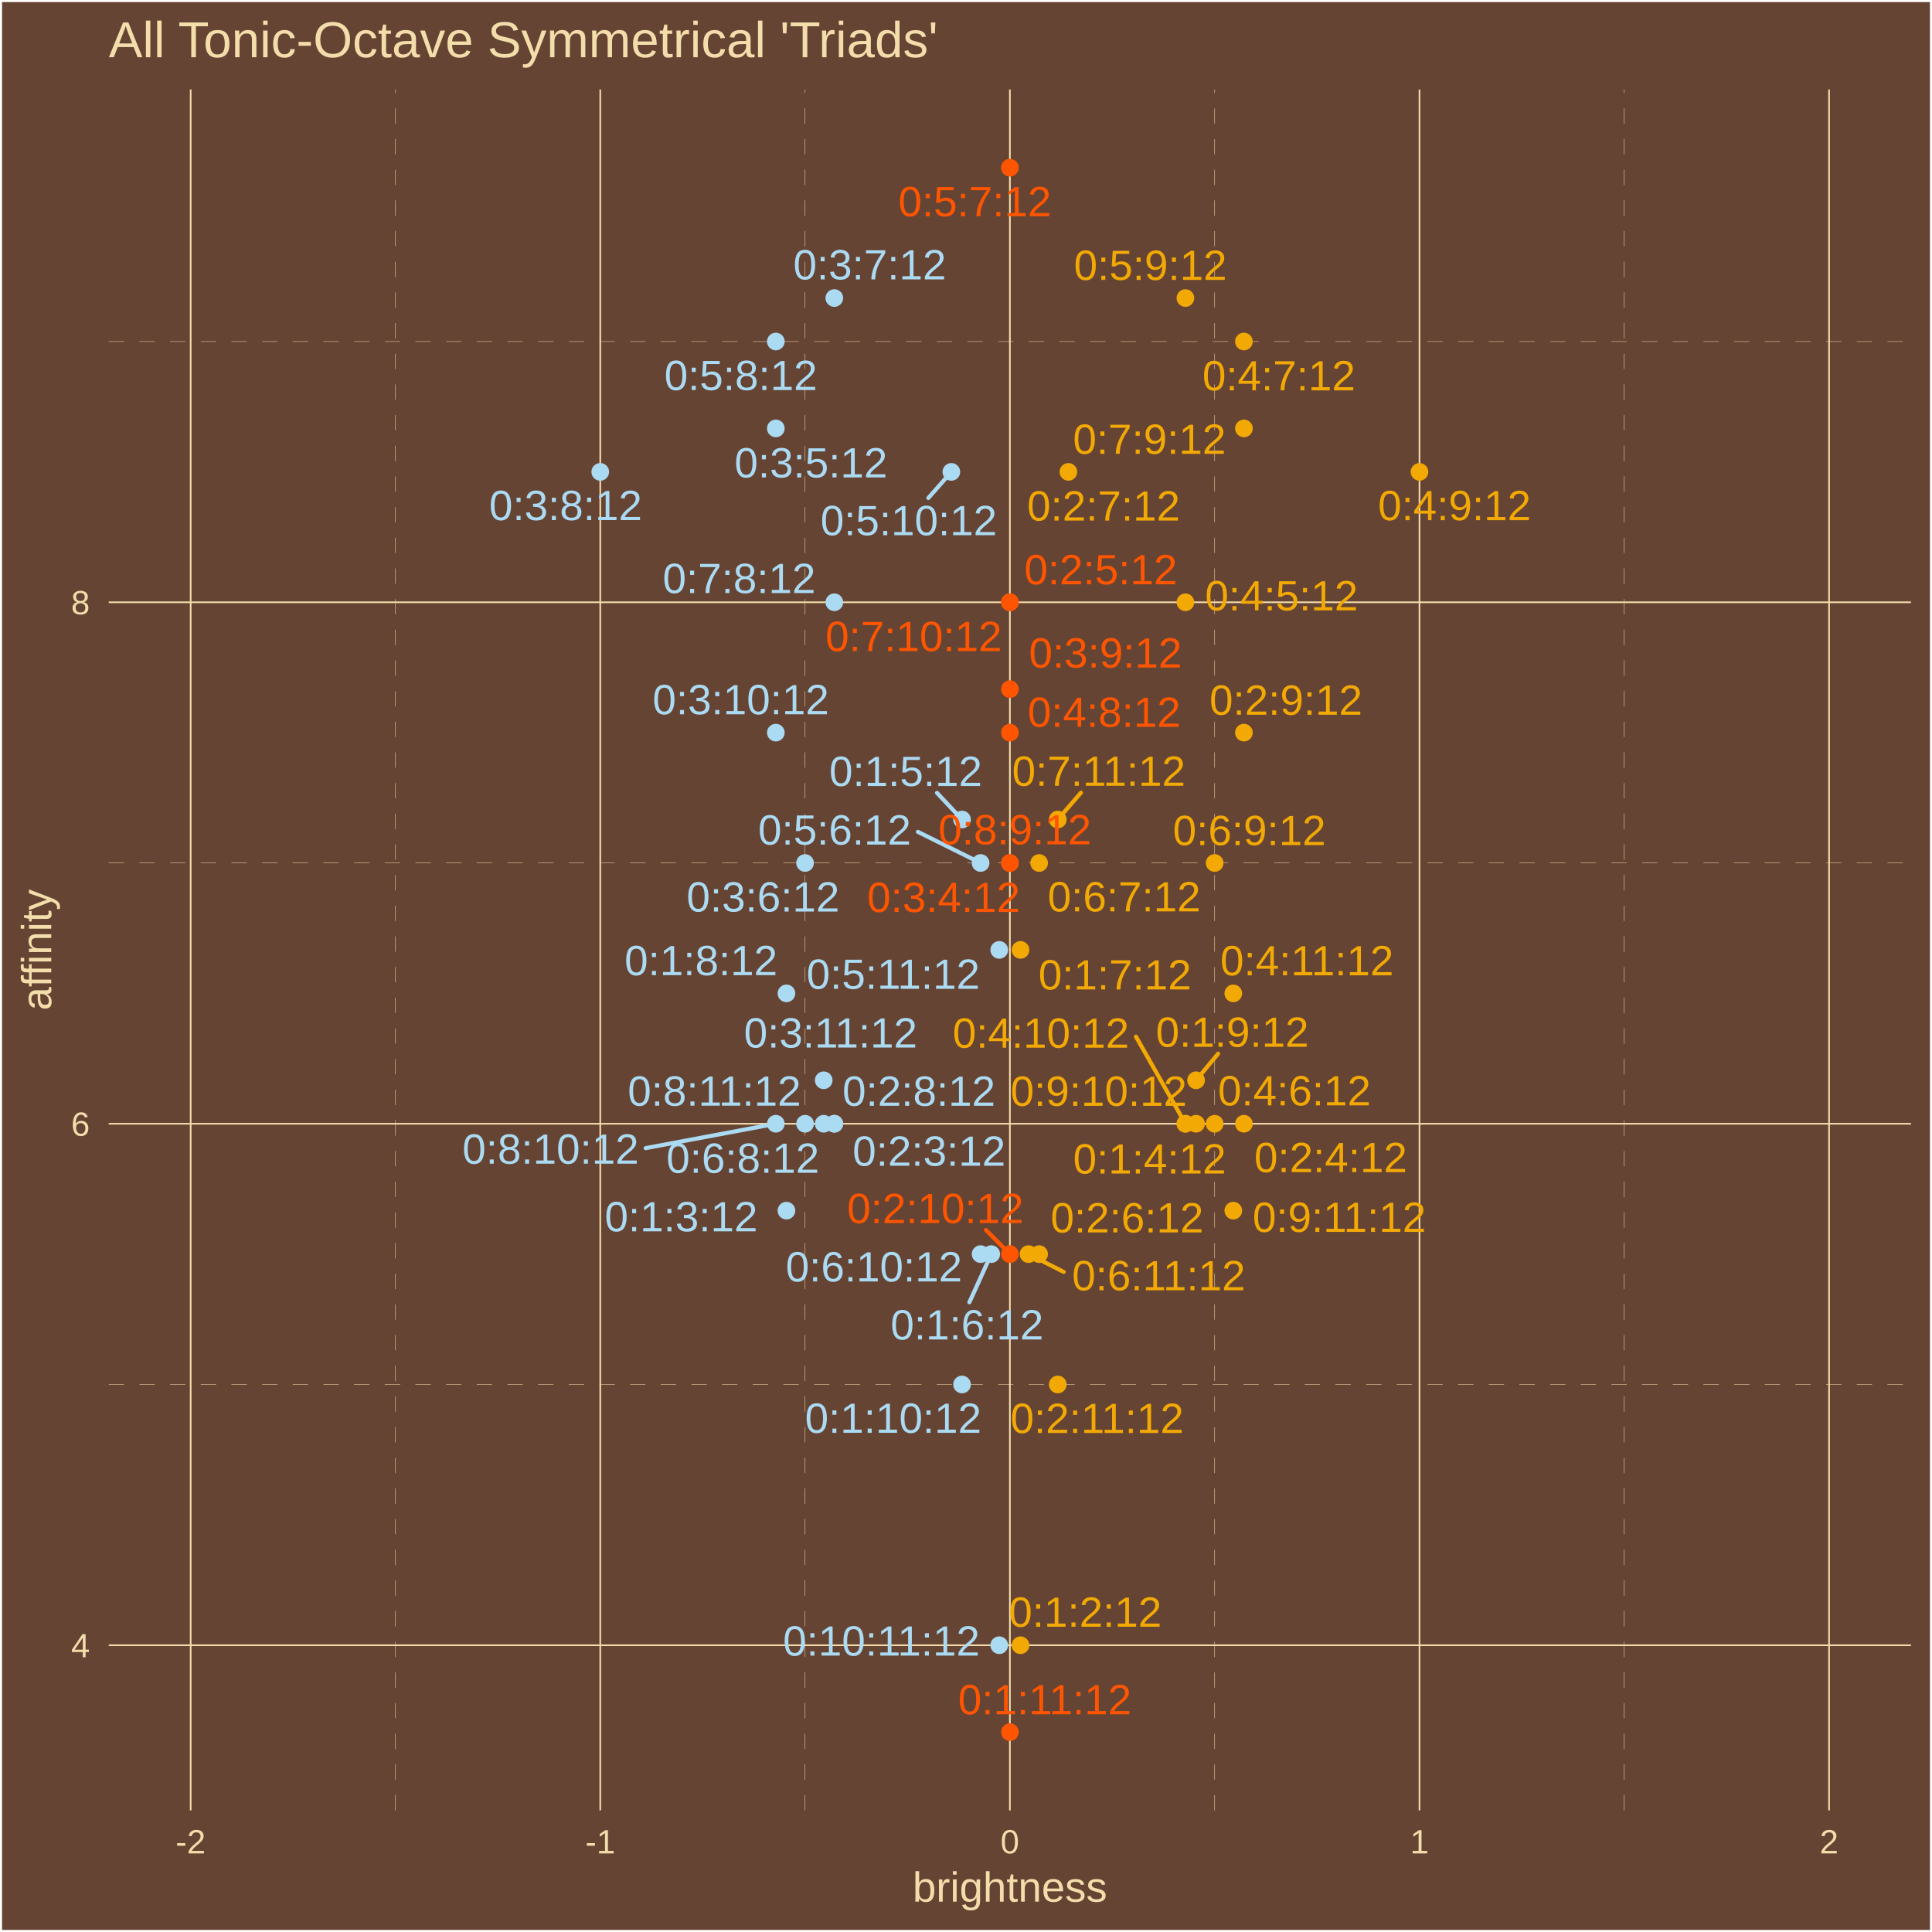
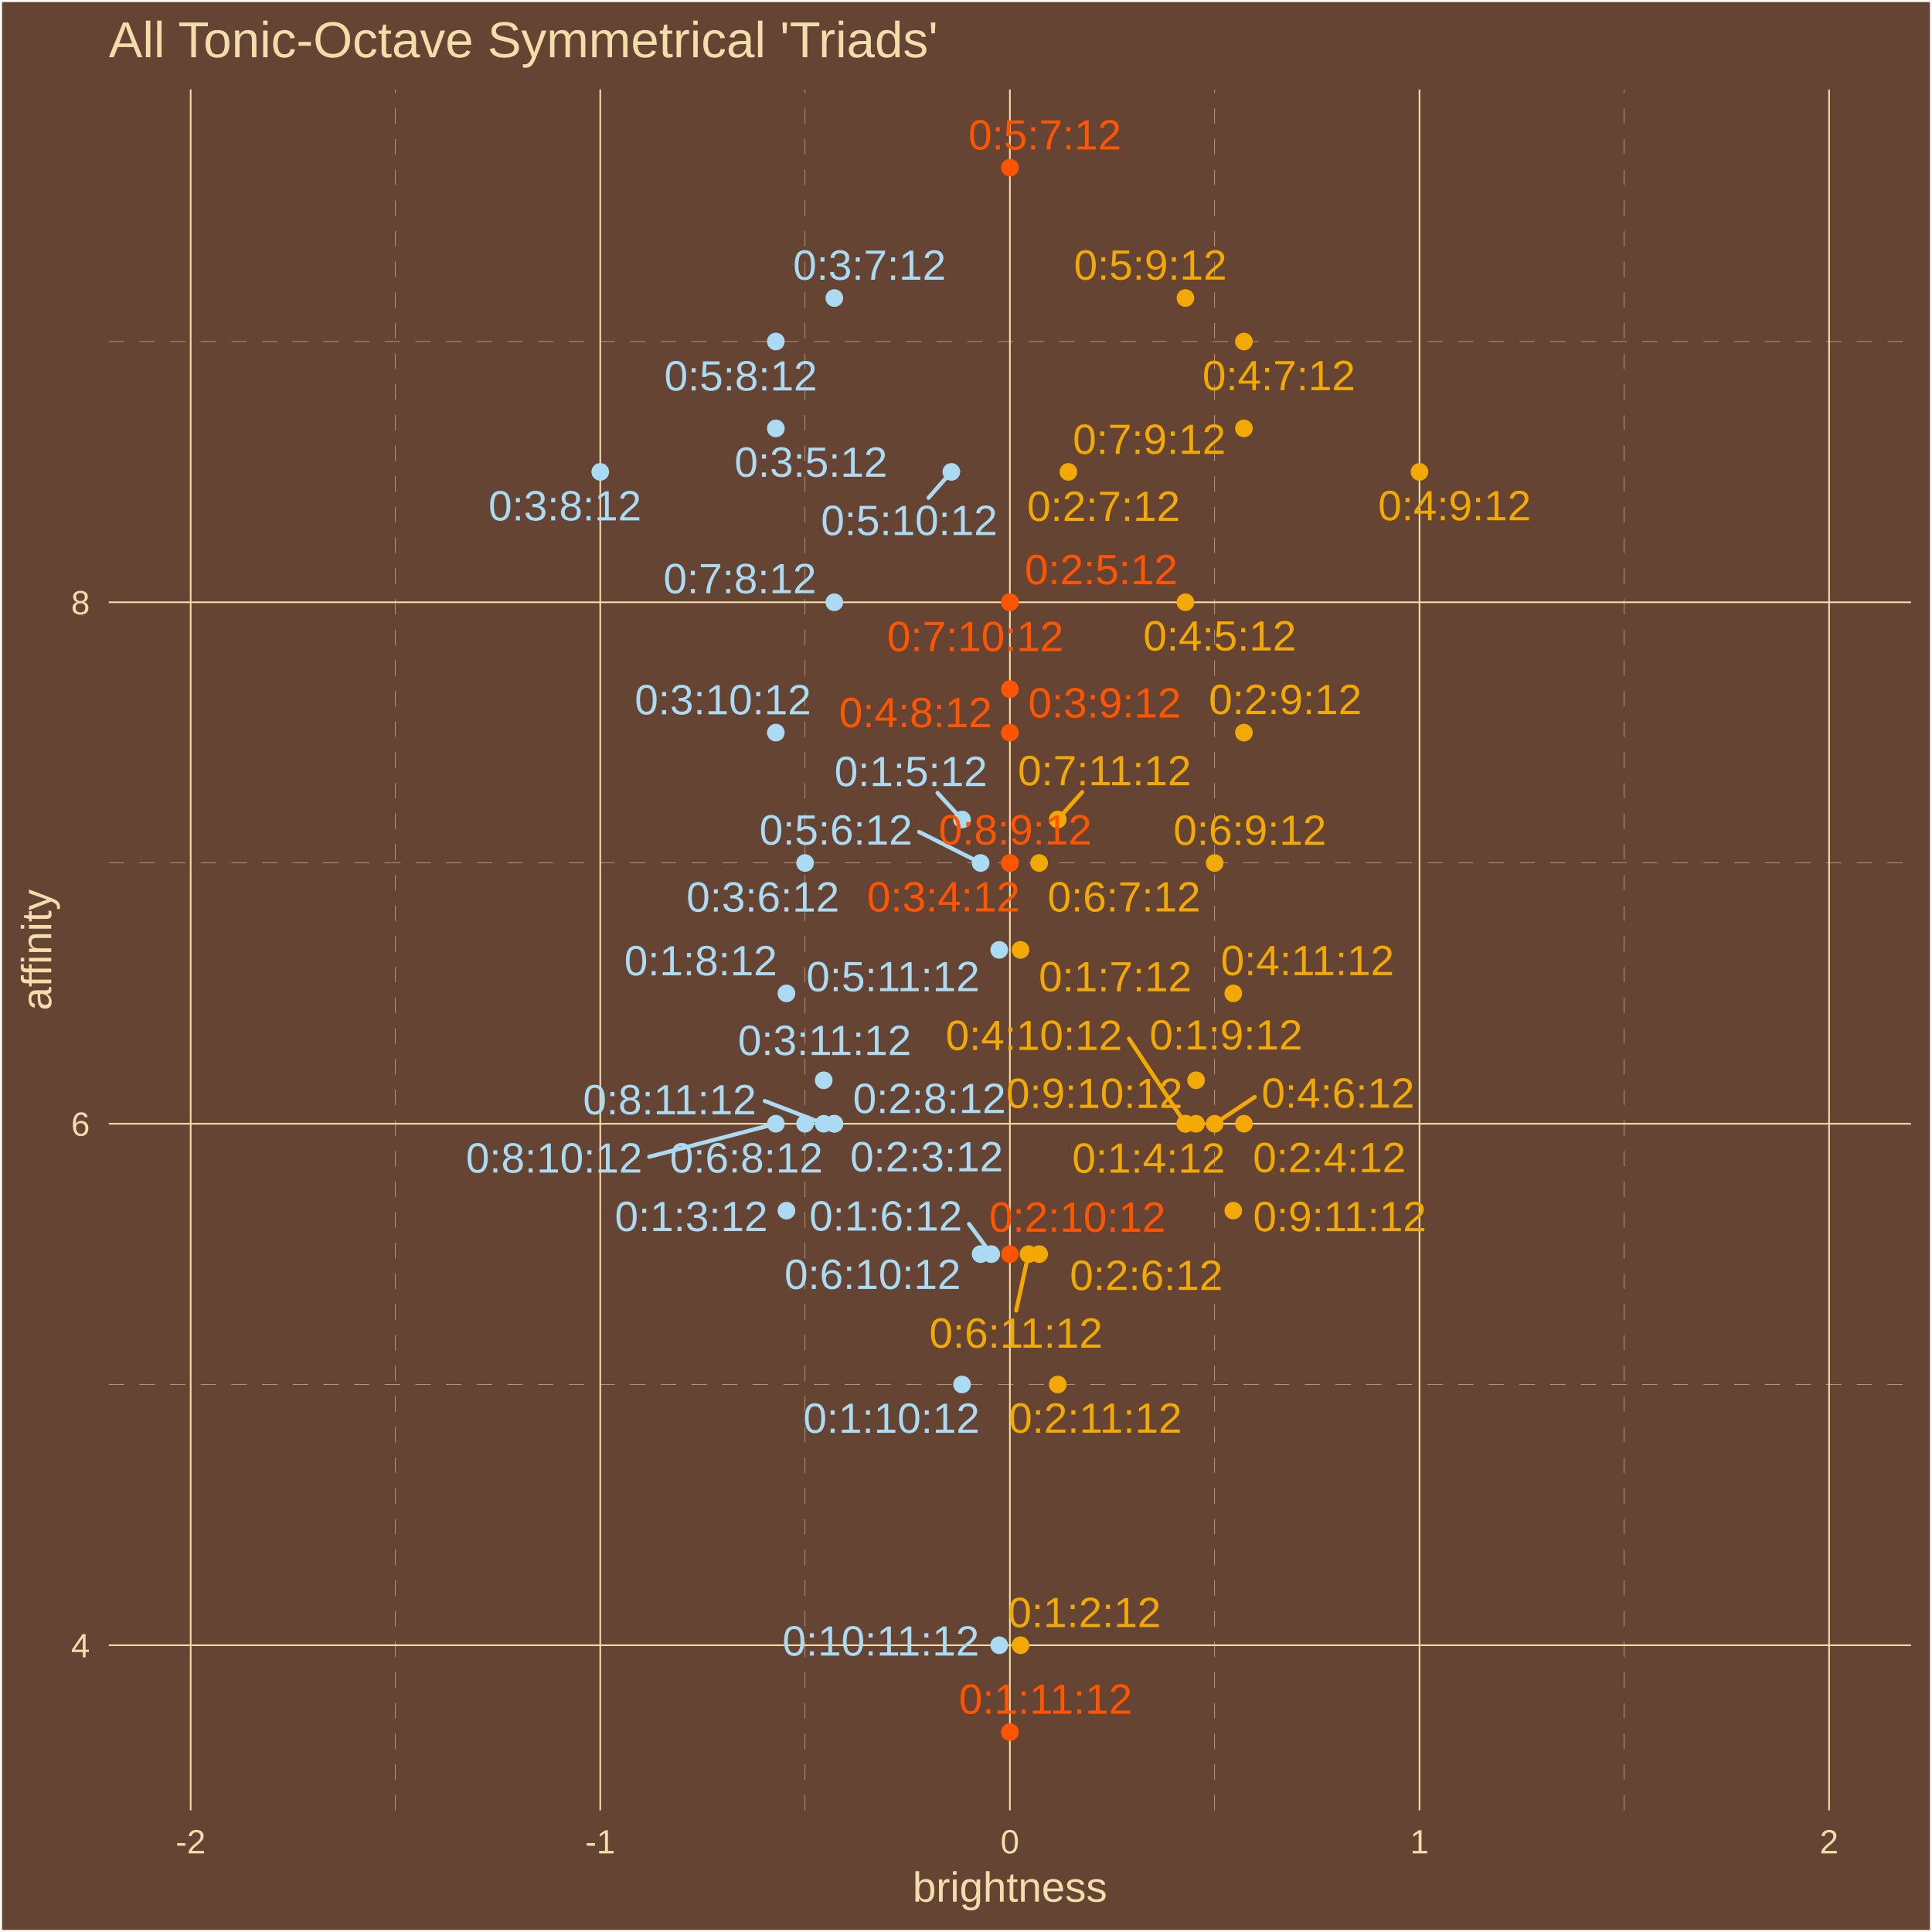
<svg xmlns="http://www.w3.org/2000/svg" class="svglite" width="504.00pt" height="504.00pt" viewBox="0 0 504.00 504.00">
  <defs>
    <style type="text/css">
    .svglite line, .svglite polyline, .svglite polygon, .svglite path, .svglite rect, .svglite circle {
      fill: none;
      stroke: #000000;
      stroke-linecap: round;
      stroke-linejoin: round;
      stroke-miterlimit: 10.00;
    }
    .svglite text {
      white-space: pre;
    }
  </style>
  </defs>
  <rect width="100%" height="100%" style="stroke: none; fill: #664433;" />
  <defs>
    <clipPath id="cpMC4wMHw1MDQuMDB8MC4wMHw1MDQuMDA=">
      <rect x="0.00" y="0.00" width="504.00" height="504.00" />
    </clipPath>
  </defs>
  <g clip-path="url(#cpMC4wMHw1MDQuMDB8MC4wMHw1MDQuMDA=)">
    <rect x="0.00" y="0" width="504.00" height="504.00" style="stroke-width: 1.07; stroke: #FFFFFF; fill: #664433;" />
  </g>
  <defs>
    <clipPath id="cpMjguMzd8NDk4LjUyfDIzLjM0fDQ3Mi4yNw==">
      <rect x="28.37" y="23.34" width="470.15" height="448.93" />
    </clipPath>
  </defs>
  <g clip-path="url(#cpMjguMzd8NDk4LjUyfDIzLjM0fDQ3Mi4yNw==)">
    <rect x="28.37" y="23.34" width="470.15" height="448.93" style="stroke-width: 1.07; stroke: none; fill: #664433;" />
    <polyline points="28.37,361.17 498.52,361.17 " style="stroke-width: 0.11; stroke: #F3DDAB; stroke-dasharray: 4.00,4.00; stroke-linecap: butt;" />
    <polyline points="28.37,225.13 498.52,225.13 " style="stroke-width: 0.11; stroke: #F3DDAB; stroke-dasharray: 4.00,4.00; stroke-linecap: butt;" />
    <polyline points="28.37,89.09 498.52,89.09 " style="stroke-width: 0.11; stroke: #F3DDAB; stroke-dasharray: 4.00,4.00; stroke-linecap: butt;" />
    <polyline points="103.17,472.27 103.17,23.34 " style="stroke-width: 0.11; stroke: #F3DDAB; stroke-dasharray: 4.00,4.00; stroke-linecap: butt;" />
    <polyline points="210.02,472.27 210.02,23.34 " style="stroke-width: 0.11; stroke: #F3DDAB; stroke-dasharray: 4.00,4.00; stroke-linecap: butt;" />
    <polyline points="316.87,472.27 316.87,23.34 " style="stroke-width: 0.11; stroke: #F3DDAB; stroke-dasharray: 4.00,4.00; stroke-linecap: butt;" />
    <polyline points="423.72,472.27 423.72,23.34 " style="stroke-width: 0.11; stroke: #F3DDAB; stroke-dasharray: 4.00,4.00; stroke-linecap: butt;" />
    <polyline points="28.37,429.19 498.52,429.19 " style="stroke-width: 0.43; stroke: #F3DDAB; stroke-linecap: butt;" />
    <polyline points="28.37,293.15 498.52,293.15 " style="stroke-width: 0.43; stroke: #F3DDAB; stroke-linecap: butt;" />
    <polyline points="28.37,157.11 498.52,157.11 " style="stroke-width: 0.43; stroke: #F3DDAB; stroke-linecap: butt;" />
    <polyline points="49.74,472.27 49.74,23.34 " style="stroke-width: 0.43; stroke: #F3DDAB; stroke-linecap: butt;" />
    <polyline points="156.59,472.27 156.59,23.34 " style="stroke-width: 0.43; stroke: #F3DDAB; stroke-linecap: butt;" />
    <polyline points="263.45,472.27 263.45,23.34 " style="stroke-width: 0.43; stroke: #F3DDAB; stroke-linecap: butt;" />
    <polyline points="370.30,472.27 370.30,23.34 " style="stroke-width: 0.43; stroke: #F3DDAB; stroke-linecap: butt;" />
    <polyline points="477.15,472.27 477.15,23.34 " style="stroke-width: 0.43; stroke: #F3DDAB; stroke-linecap: butt;" />
    <circle cx="266.22" cy="429.19" r="1.95" style="stroke-width: 0.71; stroke: #F3A904; fill: #F3A904;" />
    <circle cx="205.16" cy="315.82" r="1.95" style="stroke-width: 0.71; stroke: #ABDAF3; fill: #ABDAF3;" />
    <circle cx="312.02" cy="293.15" r="1.95" style="stroke-width: 0.71; stroke: #F3A904; fill: #F3A904;" />
    <circle cx="250.96" cy="213.79" r="1.95" style="stroke-width: 0.71; stroke: #ABDAF3; fill: #ABDAF3;" />
    <circle cx="258.59" cy="327.16" r="1.95" style="stroke-width: 0.71; stroke: #ABDAF3; fill: #ABDAF3;" />
    <circle cx="266.22" cy="247.80" r="1.95" style="stroke-width: 0.71; stroke: #F3A904; fill: #F3A904;" />
    <circle cx="205.16" cy="259.14" r="1.95" style="stroke-width: 0.71; stroke: #ABDAF3; fill: #ABDAF3;" />
    <circle cx="312.02" cy="281.81" r="1.95" style="stroke-width: 0.71; stroke: #F3A904; fill: #F3A904;" />
    <circle cx="250.96" cy="361.17" r="1.95" style="stroke-width: 0.71; stroke: #ABDAF3; fill: #ABDAF3;" />
    <circle cx="263.45" cy="451.86" r="1.95" style="stroke-width: 0.71; stroke: #FF5500; fill: #FF5500;" />
    <circle cx="217.65" cy="293.15" r="1.95" style="stroke-width: 0.71; stroke: #ABDAF3; fill: #ABDAF3;" />
    <circle cx="324.50" cy="293.15" r="1.95" style="stroke-width: 0.71; stroke: #F3A904; fill: #F3A904;" />
    <circle cx="263.45" cy="157.11" r="1.95" style="stroke-width: 0.71; stroke: #FF5500; fill: #FF5500;" />
    <circle cx="271.08" cy="327.16" r="1.95" style="stroke-width: 0.71; stroke: #F3A904; fill: #F3A904;" />
    <circle cx="278.71" cy="123.10" r="1.95" style="stroke-width: 0.71; stroke: #F3A904; fill: #F3A904;" />
    <circle cx="217.65" cy="293.15" r="1.95" style="stroke-width: 0.71; stroke: #ABDAF3; fill: #ABDAF3;" />
    <circle cx="324.50" cy="191.12" r="1.95" style="stroke-width: 0.71; stroke: #F3A904; fill: #F3A904;" />
    <circle cx="263.45" cy="327.16" r="1.95" style="stroke-width: 0.71; stroke: #FF5500; fill: #FF5500;" />
    <circle cx="275.94" cy="361.17" r="1.95" style="stroke-width: 0.71; stroke: #F3A904; fill: #F3A904;" />
    <circle cx="263.45" cy="225.13" r="1.95" style="stroke-width: 0.71; stroke: #FF5500; fill: #FF5500;" />
    <circle cx="202.39" cy="111.76" r="1.95" style="stroke-width: 0.71; stroke: #ABDAF3; fill: #ABDAF3;" />
    <circle cx="210.02" cy="225.13" r="1.95" style="stroke-width: 0.71; stroke: #ABDAF3; fill: #ABDAF3;" />
    <circle cx="217.65" cy="77.75" r="1.95" style="stroke-width: 0.71; stroke: #ABDAF3; fill: #ABDAF3;" />
    <circle cx="156.59" cy="123.10" r="1.95" style="stroke-width: 0.71; stroke: #ABDAF3; fill: #ABDAF3;" />
    <circle cx="263.45" cy="179.78" r="1.95" style="stroke-width: 0.71; stroke: #FF5500; fill: #FF5500;" />
    <circle cx="202.39" cy="191.12" r="1.95" style="stroke-width: 0.71; stroke: #ABDAF3; fill: #ABDAF3;" />
    <circle cx="214.88" cy="281.81" r="1.95" style="stroke-width: 0.71; stroke: #ABDAF3; fill: #ABDAF3;" />
    <circle cx="309.24" cy="157.11" r="1.95" style="stroke-width: 0.71; stroke: #F3A904; fill: #F3A904;" />
    <circle cx="316.87" cy="293.15" r="1.95" style="stroke-width: 0.71; stroke: #F3A904; fill: #F3A904;" />
    <circle cx="324.50" cy="89.09" r="1.95" style="stroke-width: 0.71; stroke: #F3A904; fill: #F3A904;" />
    <circle cx="263.45" cy="191.12" r="1.95" style="stroke-width: 0.71; stroke: #FF5500; fill: #FF5500;" />
    <circle cx="370.30" cy="123.10" r="1.95" style="stroke-width: 0.71; stroke: #F3A904; fill: #F3A904;" />
    <circle cx="309.24" cy="293.15" r="1.95" style="stroke-width: 0.71; stroke: #F3A904; fill: #F3A904;" />
    <circle cx="321.73" cy="259.14" r="1.95" style="stroke-width: 0.71; stroke: #F3A904; fill: #F3A904;" />
    <circle cx="255.81" cy="225.13" r="1.95" style="stroke-width: 0.71; stroke: #ABDAF3; fill: #ABDAF3;" />
    <circle cx="263.45" cy="43.74" r="1.95" style="stroke-width: 0.71; stroke: #FF5500; fill: #FF5500;" />
    <circle cx="202.39" cy="89.09" r="1.95" style="stroke-width: 0.71; stroke: #ABDAF3; fill: #ABDAF3;" />
    <circle cx="309.24" cy="77.75" r="1.95" style="stroke-width: 0.71; stroke: #F3A904; fill: #F3A904;" />
    <circle cx="248.18" cy="123.10" r="1.95" style="stroke-width: 0.71; stroke: #ABDAF3; fill: #ABDAF3;" />
    <circle cx="260.67" cy="247.80" r="1.95" style="stroke-width: 0.71; stroke: #ABDAF3; fill: #ABDAF3;" />
    <circle cx="271.08" cy="225.13" r="1.95" style="stroke-width: 0.71; stroke: #F3A904; fill: #F3A904;" />
    <circle cx="210.02" cy="293.15" r="1.95" style="stroke-width: 0.71; stroke: #ABDAF3; fill: #ABDAF3;" />
    <circle cx="316.87" cy="225.13" r="1.95" style="stroke-width: 0.71; stroke: #F3A904; fill: #F3A904;" />
    <circle cx="255.81" cy="327.16" r="1.95" style="stroke-width: 0.71; stroke: #ABDAF3; fill: #ABDAF3;" />
    <circle cx="268.30" cy="327.16" r="1.95" style="stroke-width: 0.71; stroke: #F3A904; fill: #F3A904;" />
    <circle cx="217.65" cy="157.11" r="1.95" style="stroke-width: 0.71; stroke: #ABDAF3; fill: #ABDAF3;" />
    <circle cx="324.50" cy="111.76" r="1.95" style="stroke-width: 0.71; stroke: #F3A904; fill: #F3A904;" />
    <circle cx="263.45" cy="157.11" r="1.95" style="stroke-width: 0.71; stroke: #FF5500; fill: #FF5500;" />
    <circle cx="275.94" cy="213.79" r="1.95" style="stroke-width: 0.71; stroke: #F3A904; fill: #F3A904;" />
    <circle cx="263.45" cy="225.13" r="1.95" style="stroke-width: 0.71; stroke: #FF5500; fill: #FF5500;" />
    <circle cx="202.39" cy="293.15" r="1.95" style="stroke-width: 0.71; stroke: #ABDAF3; fill: #ABDAF3;" />
    <circle cx="214.88" cy="293.15" r="1.95" style="stroke-width: 0.71; stroke: #ABDAF3; fill: #ABDAF3;" />
    <circle cx="309.24" cy="293.15" r="1.95" style="stroke-width: 0.71; stroke: #F3A904; fill: #F3A904;" />
    <circle cx="321.73" cy="315.82" r="1.95" style="stroke-width: 0.71; stroke: #F3A904; fill: #F3A904;" />
    <circle cx="260.67" cy="429.19" r="1.95" style="stroke-width: 0.71; stroke: #ABDAF3; fill: #ABDAF3;" />
-     <line x1="244.44" y1="206.84" x2="250.19" y2="212.97" style="stroke-width: 1.07; stroke: #ABDAF3;" />
-     <line x1="252.89" y1="339.72" x2="258.13" y2="328.17" style="stroke-width: 1.07; stroke: #ABDAF3;" />
-     <line x1="317.77" y1="274.87" x2="312.73" y2="280.95" style="stroke-width: 1.07; stroke: #F3A904;" />
-     <line x1="257.20" y1="320.86" x2="262.65" y2="326.36" style="stroke-width: 1.07; stroke: #FF5500;" />
-     <line x1="296.34" y1="270.43" x2="308.69" y2="292.18" style="stroke-width: 1.07; stroke: #F3A904;" />
-     <line x1="239.46" y1="217.01" x2="254.79" y2="224.62" style="stroke-width: 1.07; stroke: #ABDAF3;" />
-     <line x1="242.18" y1="129.91" x2="247.44" y2="123.94" style="stroke-width: 1.07; stroke: #ABDAF3;" />
-     <line x1="277.47" y1="331.80" x2="269.32" y2="327.67" style="stroke-width: 1.07; stroke: #F3A904;" />
-     <line x1="281.98" y1="206.79" x2="276.67" y2="212.94" style="stroke-width: 1.07; stroke: #F3A904;" />
-     <line x1="168.44" y1="299.51" x2="201.26" y2="293.36" style="stroke-width: 1.07; stroke: #ABDAF3;" />
-     <text x="283.10" y="424.37" text-anchor="middle" style="font-size: 11.04px;fill: #F3A904; font-family: &quot;Arial&quot;;" textLength="39.87px" lengthAdjust="spacingAndGlyphs">0:1:2:12</text>
-     <text x="177.70" y="321.21" text-anchor="middle" style="font-size: 11.04px;fill: #ABDAF3; font-family: &quot;Arial&quot;;" textLength="39.87px" lengthAdjust="spacingAndGlyphs">0:1:3:12</text>
-     <text x="299.89" y="306.14" text-anchor="middle" style="font-size: 11.04px;fill: #F3A904; font-family: &quot;Arial&quot;;" textLength="39.87px" lengthAdjust="spacingAndGlyphs">0:1:4:12</text>
-     <text x="236.27" y="205.04" text-anchor="middle" style="font-size: 11.04px;fill: #ABDAF3; font-family: &quot;Arial&quot;;" textLength="39.87px" lengthAdjust="spacingAndGlyphs">0:1:5:12</text>
-     <text x="252.27" y="349.43" text-anchor="middle" style="font-size: 11.04px;fill: #ABDAF3; font-family: &quot;Arial&quot;;" textLength="39.87px" lengthAdjust="spacingAndGlyphs">0:1:6:12</text>
-     <text x="290.84" y="258.12" text-anchor="middle" style="font-size: 11.04px;fill: #F3A904; font-family: &quot;Arial&quot;;" textLength="39.87px" lengthAdjust="spacingAndGlyphs">0:1:7:12</text>
-     <text x="182.87" y="254.40" text-anchor="middle" style="font-size: 11.04px;fill: #ABDAF3; font-family: &quot;Arial&quot;;" textLength="39.87px" lengthAdjust="spacingAndGlyphs">0:1:8:12</text>
-     <text x="321.47" y="273.07" text-anchor="middle" style="font-size: 11.04px;fill: #F3A904; font-family: &quot;Arial&quot;;" textLength="39.87px" lengthAdjust="spacingAndGlyphs">0:1:9:12</text>
-     <text x="233.01" y="373.78" text-anchor="middle" style="font-size: 11.04px;fill: #ABDAF3; font-family: &quot;Arial&quot;;" textLength="46.01px" lengthAdjust="spacingAndGlyphs">0:1:10:12</text>
-     <text x="272.55" y="447.20" text-anchor="middle" style="font-size: 11.04px;fill: #FF5500; font-family: &quot;Arial&quot;;" textLength="46.01px" lengthAdjust="spacingAndGlyphs">0:1:11:12</text>
-     <text x="242.36" y="304.10" text-anchor="middle" style="font-size: 11.04px;fill: #ABDAF3; font-family: &quot;Arial&quot;;" textLength="39.87px" lengthAdjust="spacingAndGlyphs">0:2:3:12</text>
-     <text x="347.14" y="305.77" text-anchor="middle" style="font-size: 11.04px;fill: #F3A904; font-family: &quot;Arial&quot;;" textLength="39.87px" lengthAdjust="spacingAndGlyphs">0:2:4:12</text>
-     <text x="287.15" y="152.42" text-anchor="middle" style="font-size: 11.04px;fill: #FF5500; font-family: &quot;Arial&quot;;" textLength="39.87px" lengthAdjust="spacingAndGlyphs">0:2:5:12</text>
-     <text x="294.02" y="321.50" text-anchor="middle" style="font-size: 11.04px;fill: #F3A904; font-family: &quot;Arial&quot;;" textLength="39.87px" lengthAdjust="spacingAndGlyphs">0:2:6:12</text>
-     <text x="287.89" y="135.80" text-anchor="middle" style="font-size: 11.04px;fill: #F3A904; font-family: &quot;Arial&quot;;" textLength="39.87px" lengthAdjust="spacingAndGlyphs">0:2:7:12</text>
-     <text x="239.71" y="288.46" text-anchor="middle" style="font-size: 11.04px;fill: #ABDAF3; font-family: &quot;Arial&quot;;" textLength="39.87px" lengthAdjust="spacingAndGlyphs">0:2:8:12</text>
-     <text x="335.46" y="186.45" text-anchor="middle" style="font-size: 11.04px;fill: #F3A904; font-family: &quot;Arial&quot;;" textLength="39.87px" lengthAdjust="spacingAndGlyphs">0:2:9:12</text>
-     <text x="244.01" y="319.06" text-anchor="middle" style="font-size: 11.04px;fill: #FF5500; font-family: &quot;Arial&quot;;" textLength="46.01px" lengthAdjust="spacingAndGlyphs">0:2:10:12</text>
-     <text x="286.20" y="373.82" text-anchor="middle" style="font-size: 11.04px;fill: #F3A904; font-family: &quot;Arial&quot;;" textLength="46.01px" lengthAdjust="spacingAndGlyphs">0:2:11:12</text>
-     <text x="246.17" y="237.91" text-anchor="middle" style="font-size: 11.04px;fill: #FF5500; font-family: &quot;Arial&quot;;" textLength="39.87px" lengthAdjust="spacingAndGlyphs">0:3:4:12</text>
-     <text x="211.55" y="124.55" text-anchor="middle" style="font-size: 11.04px;fill: #ABDAF3; font-family: &quot;Arial&quot;;" textLength="39.87px" lengthAdjust="spacingAndGlyphs">0:3:5:12</text>
-     <text x="199.05" y="237.80" text-anchor="middle" style="font-size: 11.04px;fill: #ABDAF3; font-family: &quot;Arial&quot;;" textLength="39.87px" lengthAdjust="spacingAndGlyphs">0:3:6:12</text>
-     <text x="226.88" y="72.88" text-anchor="middle" style="font-size: 11.04px;fill: #ABDAF3; font-family: &quot;Arial&quot;;" textLength="39.87px" lengthAdjust="spacingAndGlyphs">0:3:7:12</text>
-     <text x="147.55" y="135.68" text-anchor="middle" style="font-size: 11.04px;fill: #ABDAF3; font-family: &quot;Arial&quot;;" textLength="39.87px" lengthAdjust="spacingAndGlyphs">0:3:8:12</text>
-     <text x="288.37" y="174.14" text-anchor="middle" style="font-size: 11.04px;fill: #FF5500; font-family: &quot;Arial&quot;;" textLength="39.87px" lengthAdjust="spacingAndGlyphs">0:3:9:12</text>
-     <text x="193.25" y="186.33" text-anchor="middle" style="font-size: 11.04px;fill: #ABDAF3; font-family: &quot;Arial&quot;;" textLength="46.01px" lengthAdjust="spacingAndGlyphs">0:3:10:12</text>
-     <text x="216.68" y="273.27" text-anchor="middle" style="font-size: 11.04px;fill: #ABDAF3; font-family: &quot;Arial&quot;;" textLength="46.01px" lengthAdjust="spacingAndGlyphs">0:3:11:12</text>
-     <text x="334.30" y="159.22" text-anchor="middle" style="font-size: 11.04px;fill: #F3A904; font-family: &quot;Arial&quot;;" textLength="39.87px" lengthAdjust="spacingAndGlyphs">0:4:5:12</text>
-     <text x="337.67" y="288.36" text-anchor="middle" style="font-size: 11.04px;fill: #F3A904; font-family: &quot;Arial&quot;;" textLength="39.87px" lengthAdjust="spacingAndGlyphs">0:4:6:12</text>
-     <text x="333.62" y="101.83" text-anchor="middle" style="font-size: 11.04px;fill: #F3A904; font-family: &quot;Arial&quot;;" textLength="39.87px" lengthAdjust="spacingAndGlyphs">0:4:7:12</text>
-     <text x="288.04" y="189.61" text-anchor="middle" style="font-size: 11.04px;fill: #FF5500; font-family: &quot;Arial&quot;;" textLength="39.87px" lengthAdjust="spacingAndGlyphs">0:4:8:12</text>
-     <text x="379.43" y="135.70" text-anchor="middle" style="font-size: 11.04px;fill: #F3A904; font-family: &quot;Arial&quot;;" textLength="39.87px" lengthAdjust="spacingAndGlyphs">0:4:9:12</text>
-     <text x="271.54" y="273.32" text-anchor="middle" style="font-size: 11.04px;fill: #F3A904; font-family: &quot;Arial&quot;;" textLength="46.01px" lengthAdjust="spacingAndGlyphs">0:4:10:12</text>
-     <text x="340.95" y="254.43" text-anchor="middle" style="font-size: 11.04px;fill: #F3A904; font-family: &quot;Arial&quot;;" textLength="46.01px" lengthAdjust="spacingAndGlyphs">0:4:11:12</text>
-     <text x="217.72" y="220.32" text-anchor="middle" style="font-size: 11.04px;fill: #ABDAF3; font-family: &quot;Arial&quot;;" textLength="39.87px" lengthAdjust="spacingAndGlyphs">0:5:6:12</text>
-     <text x="254.29" y="56.41" text-anchor="middle" style="font-size: 11.04px;fill: #FF5500; font-family: &quot;Arial&quot;;" textLength="39.87px" lengthAdjust="spacingAndGlyphs">0:5:7:12</text>
-     <text x="193.25" y="101.75" text-anchor="middle" style="font-size: 11.04px;fill: #ABDAF3; font-family: &quot;Arial&quot;;" textLength="39.87px" lengthAdjust="spacingAndGlyphs">0:5:8:12</text>
-     <text x="300.10" y="73.02" text-anchor="middle" style="font-size: 11.04px;fill: #F3A904; font-family: &quot;Arial&quot;;" textLength="39.87px" lengthAdjust="spacingAndGlyphs">0:5:9:12</text>
-     <text x="237.06" y="139.62" text-anchor="middle" style="font-size: 11.04px;fill: #ABDAF3; font-family: &quot;Arial&quot;;" textLength="46.01px" lengthAdjust="spacingAndGlyphs">0:5:10:12</text>
-     <text x="233.01" y="257.95" text-anchor="middle" style="font-size: 11.04px;fill: #ABDAF3; font-family: &quot;Arial&quot;;" textLength="46.01px" lengthAdjust="spacingAndGlyphs">0:5:11:12</text>
-     <text x="293.25" y="237.76" text-anchor="middle" style="font-size: 11.04px;fill: #F3A904; font-family: &quot;Arial&quot;;" textLength="39.87px" lengthAdjust="spacingAndGlyphs">0:6:7:12</text>
-     <text x="193.78" y="305.95" text-anchor="middle" style="font-size: 11.04px;fill: #ABDAF3; font-family: &quot;Arial&quot;;" textLength="39.87px" lengthAdjust="spacingAndGlyphs">0:6:8:12</text>
-     <text x="325.91" y="220.46" text-anchor="middle" style="font-size: 11.04px;fill: #F3A904; font-family: &quot;Arial&quot;;" textLength="39.87px" lengthAdjust="spacingAndGlyphs">0:6:9:12</text>
-     <text x="227.98" y="334.29" text-anchor="middle" style="font-size: 11.04px;fill: #ABDAF3; font-family: &quot;Arial&quot;;" textLength="46.01px" lengthAdjust="spacingAndGlyphs">0:6:10:12</text>
-     <text x="302.27" y="336.59" text-anchor="middle" style="font-size: 11.04px;fill: #F3A904; font-family: &quot;Arial&quot;;" textLength="46.01px" lengthAdjust="spacingAndGlyphs">0:6:11:12</text>
-     <text x="192.82" y="154.71" text-anchor="middle" style="font-size: 11.04px;fill: #ABDAF3; font-family: &quot;Arial&quot;;" textLength="39.87px" lengthAdjust="spacingAndGlyphs">0:7:8:12</text>
-     <text x="299.85" y="118.39" text-anchor="middle" style="font-size: 11.04px;fill: #F3A904; font-family: &quot;Arial&quot;;" textLength="39.87px" lengthAdjust="spacingAndGlyphs">0:7:9:12</text>
-     <text x="238.35" y="169.84" text-anchor="middle" style="font-size: 11.04px;fill: #FF5500; font-family: &quot;Arial&quot;;" textLength="46.01px" lengthAdjust="spacingAndGlyphs">0:7:10:12</text>
-     <text x="286.63" y="204.99" text-anchor="middle" style="font-size: 11.04px;fill: #F3A904; font-family: &quot;Arial&quot;;" textLength="46.01px" lengthAdjust="spacingAndGlyphs">0:7:11:12</text>
-     <text x="264.74" y="220.25" text-anchor="middle" style="font-size: 11.04px;fill: #FF5500; font-family: &quot;Arial&quot;;" textLength="39.87px" lengthAdjust="spacingAndGlyphs">0:8:9:12</text>
-     <text x="143.63" y="303.57" text-anchor="middle" style="font-size: 11.04px;fill: #ABDAF3; font-family: &quot;Arial&quot;;" textLength="46.01px" lengthAdjust="spacingAndGlyphs">0:8:10:12</text>
-     <text x="186.36" y="288.44" text-anchor="middle" style="font-size: 11.04px;fill: #ABDAF3; font-family: &quot;Arial&quot;;" textLength="46.01px" lengthAdjust="spacingAndGlyphs">0:8:11:12</text>
-     <text x="286.63" y="288.48" text-anchor="middle" style="font-size: 11.04px;fill: #F3A904; font-family: &quot;Arial&quot;;" textLength="46.01px" lengthAdjust="spacingAndGlyphs">0:9:10:12</text>
-     <text x="349.38" y="321.37" text-anchor="middle" style="font-size: 11.04px;fill: #F3A904; font-family: &quot;Arial&quot;;" textLength="46.01px" lengthAdjust="spacingAndGlyphs">0:9:11:12</text>
-     <text x="229.93" y="431.90" text-anchor="middle" style="font-size: 11.04px;fill: #ABDAF3; font-family: &quot;Arial&quot;;" textLength="52.14px" lengthAdjust="spacingAndGlyphs">0:10:11:12</text>
+     <line x1="244.58" y1="206.86" x2="250.20" y2="212.97" style="stroke-width: 1.07; stroke: #ABDAF3;" />
+     <line x1="252.79" y1="319.30" x2="257.93" y2="326.26" style="stroke-width: 1.07; stroke: #ABDAF3;" />
+     <line x1="327.32" y1="286.18" x2="317.82" y2="292.52" style="stroke-width: 1.07; stroke: #F3A904;" />
+     <line x1="294.51" y1="270.95" x2="308.62" y2="292.22" style="stroke-width: 1.07; stroke: #F3A904;" />
+     <line x1="239.79" y1="217.03" x2="254.80" y2="224.61" style="stroke-width: 1.07; stroke: #ABDAF3;" />
+     <line x1="242.22" y1="129.87" x2="247.44" y2="123.94" style="stroke-width: 1.07; stroke: #ABDAF3;" />
+     <line x1="265.10" y1="341.87" x2="268.07" y2="328.23" style="stroke-width: 1.07; stroke: #F3A904;" />
+     <line x1="282.31" y1="206.65" x2="276.68" y2="212.95" style="stroke-width: 1.07; stroke: #F3A904;" />
+     <line x1="169.36" y1="301.76" x2="201.28" y2="293.44" style="stroke-width: 1.07; stroke: #ABDAF3;" />
+     <line x1="199.50" y1="287.21" x2="213.81" y2="292.74" style="stroke-width: 1.07; stroke: #ABDAF3;" />
+     <text x="282.90" y="424.46" text-anchor="middle" style="font-size: 11.04px;fill: #F3A904; font-family: &quot;Arial&quot;;" textLength="39.87px" lengthAdjust="spacingAndGlyphs">0:1:2:12</text>
+     <text x="180.33" y="321.15" text-anchor="middle" style="font-size: 11.04px;fill: #ABDAF3; font-family: &quot;Arial&quot;;" textLength="39.87px" lengthAdjust="spacingAndGlyphs">0:1:3:12</text>
+     <text x="299.65" y="305.92" text-anchor="middle" style="font-size: 11.04px;fill: #F3A904; font-family: &quot;Arial&quot;;" textLength="39.87px" lengthAdjust="spacingAndGlyphs">0:1:4:12</text>
+     <text x="237.61" y="205.06" text-anchor="middle" style="font-size: 11.04px;fill: #ABDAF3; font-family: &quot;Arial&quot;;" textLength="39.87px" lengthAdjust="spacingAndGlyphs">0:1:5:12</text>
+     <text x="231.06" y="321.02" text-anchor="middle" style="font-size: 11.04px;fill: #ABDAF3; font-family: &quot;Arial&quot;;" textLength="39.87px" lengthAdjust="spacingAndGlyphs">0:1:6:12</text>
+     <text x="290.92" y="258.59" text-anchor="middle" style="font-size: 11.04px;fill: #F3A904; font-family: &quot;Arial&quot;;" textLength="39.87px" lengthAdjust="spacingAndGlyphs">0:1:7:12</text>
+     <text x="182.79" y="254.44" text-anchor="middle" style="font-size: 11.04px;fill: #ABDAF3; font-family: &quot;Arial&quot;;" textLength="39.87px" lengthAdjust="spacingAndGlyphs">0:1:8:12</text>
+     <text x="319.82" y="273.79" text-anchor="middle" style="font-size: 11.04px;fill: #F3A904; font-family: &quot;Arial&quot;;" textLength="39.87px" lengthAdjust="spacingAndGlyphs">0:1:9:12</text>
+     <text x="232.56" y="373.78" text-anchor="middle" style="font-size: 11.04px;fill: #ABDAF3; font-family: &quot;Arial&quot;;" textLength="46.01px" lengthAdjust="spacingAndGlyphs">0:1:10:12</text>
+     <text x="272.76" y="447.06" text-anchor="middle" style="font-size: 11.04px;fill: #FF5500; font-family: &quot;Arial&quot;;" textLength="46.01px" lengthAdjust="spacingAndGlyphs">0:1:11:12</text>
+     <text x="241.73" y="305.57" text-anchor="middle" style="font-size: 11.04px;fill: #ABDAF3; font-family: &quot;Arial&quot;;" textLength="39.87px" lengthAdjust="spacingAndGlyphs">0:2:3:12</text>
+     <text x="346.79" y="305.78" text-anchor="middle" style="font-size: 11.04px;fill: #F3A904; font-family: &quot;Arial&quot;;" textLength="39.87px" lengthAdjust="spacingAndGlyphs">0:2:4:12</text>
+     <text x="287.26" y="152.41" text-anchor="middle" style="font-size: 11.04px;fill: #FF5500; font-family: &quot;Arial&quot;;" textLength="39.87px" lengthAdjust="spacingAndGlyphs">0:2:5:12</text>
+     <text x="299.03" y="336.51" text-anchor="middle" style="font-size: 11.04px;fill: #F3A904; font-family: &quot;Arial&quot;;" textLength="39.87px" lengthAdjust="spacingAndGlyphs">0:2:6:12</text>
+     <text x="287.90" y="135.89" text-anchor="middle" style="font-size: 11.04px;fill: #F3A904; font-family: &quot;Arial&quot;;" textLength="39.87px" lengthAdjust="spacingAndGlyphs">0:2:7:12</text>
+     <text x="242.45" y="290.35" text-anchor="middle" style="font-size: 11.04px;fill: #ABDAF3; font-family: &quot;Arial&quot;;" textLength="39.87px" lengthAdjust="spacingAndGlyphs">0:2:8:12</text>
+     <text x="335.29" y="186.29" text-anchor="middle" style="font-size: 11.04px;fill: #F3A904; font-family: &quot;Arial&quot;;" textLength="39.87px" lengthAdjust="spacingAndGlyphs">0:2:9:12</text>
+     <text x="281.07" y="321.32" text-anchor="middle" style="font-size: 11.04px;fill: #FF5500; font-family: &quot;Arial&quot;;" textLength="46.01px" lengthAdjust="spacingAndGlyphs">0:2:10:12</text>
+     <text x="285.73" y="373.75" text-anchor="middle" style="font-size: 11.04px;fill: #F3A904; font-family: &quot;Arial&quot;;" textLength="46.01px" lengthAdjust="spacingAndGlyphs">0:2:11:12</text>
+     <text x="246.13" y="237.77" text-anchor="middle" style="font-size: 11.04px;fill: #FF5500; font-family: &quot;Arial&quot;;" textLength="39.87px" lengthAdjust="spacingAndGlyphs">0:3:4:12</text>
+     <text x="211.55" y="124.37" text-anchor="middle" style="font-size: 11.04px;fill: #ABDAF3; font-family: &quot;Arial&quot;;" textLength="39.87px" lengthAdjust="spacingAndGlyphs">0:3:5:12</text>
+     <text x="199.01" y="237.81" text-anchor="middle" style="font-size: 11.04px;fill: #ABDAF3; font-family: &quot;Arial&quot;;" textLength="39.87px" lengthAdjust="spacingAndGlyphs">0:3:6:12</text>
+     <text x="226.83" y="72.98" text-anchor="middle" style="font-size: 11.04px;fill: #ABDAF3; font-family: &quot;Arial&quot;;" textLength="39.87px" lengthAdjust="spacingAndGlyphs">0:3:7:12</text>
+     <text x="147.38" y="135.76" text-anchor="middle" style="font-size: 11.04px;fill: #ABDAF3; font-family: &quot;Arial&quot;;" textLength="39.87px" lengthAdjust="spacingAndGlyphs">0:3:8:12</text>
+     <text x="288.16" y="187.17" text-anchor="middle" style="font-size: 11.04px;fill: #FF5500; font-family: &quot;Arial&quot;;" textLength="39.87px" lengthAdjust="spacingAndGlyphs">0:3:9:12</text>
+     <text x="188.59" y="186.35" text-anchor="middle" style="font-size: 11.04px;fill: #ABDAF3; font-family: &quot;Arial&quot;;" textLength="46.01px" lengthAdjust="spacingAndGlyphs">0:3:10:12</text>
+     <text x="215.11" y="275.22" text-anchor="middle" style="font-size: 11.04px;fill: #ABDAF3; font-family: &quot;Arial&quot;;" textLength="46.01px" lengthAdjust="spacingAndGlyphs">0:3:11:12</text>
+     <text x="318.19" y="169.69" text-anchor="middle" style="font-size: 11.04px;fill: #F3A904; font-family: &quot;Arial&quot;;" textLength="39.87px" lengthAdjust="spacingAndGlyphs">0:4:5:12</text>
+     <text x="349.05" y="288.96" text-anchor="middle" style="font-size: 11.04px;fill: #F3A904; font-family: &quot;Arial&quot;;" textLength="39.87px" lengthAdjust="spacingAndGlyphs">0:4:6:12</text>
+     <text x="333.62" y="101.79" text-anchor="middle" style="font-size: 11.04px;fill: #F3A904; font-family: &quot;Arial&quot;;" textLength="39.87px" lengthAdjust="spacingAndGlyphs">0:4:7:12</text>
+     <text x="238.85" y="189.70" text-anchor="middle" style="font-size: 11.04px;fill: #FF5500; font-family: &quot;Arial&quot;;" textLength="39.87px" lengthAdjust="spacingAndGlyphs">0:4:8:12</text>
+     <text x="379.45" y="135.72" text-anchor="middle" style="font-size: 11.04px;fill: #F3A904; font-family: &quot;Arial&quot;;" textLength="39.87px" lengthAdjust="spacingAndGlyphs">0:4:9:12</text>
+     <text x="269.71" y="273.91" text-anchor="middle" style="font-size: 11.04px;fill: #F3A904; font-family: &quot;Arial&quot;;" textLength="46.01px" lengthAdjust="spacingAndGlyphs">0:4:10:12</text>
+     <text x="341.08" y="254.39" text-anchor="middle" style="font-size: 11.04px;fill: #F3A904; font-family: &quot;Arial&quot;;" textLength="46.01px" lengthAdjust="spacingAndGlyphs">0:4:11:12</text>
+     <text x="218.05" y="220.33" text-anchor="middle" style="font-size: 11.04px;fill: #ABDAF3; font-family: &quot;Arial&quot;;" textLength="39.87px" lengthAdjust="spacingAndGlyphs">0:5:6:12</text>
+     <text x="272.58" y="39.01" text-anchor="middle" style="font-size: 11.04px;fill: #FF5500; font-family: &quot;Arial&quot;;" textLength="39.87px" lengthAdjust="spacingAndGlyphs">0:5:7:12</text>
+     <text x="193.23" y="101.87" text-anchor="middle" style="font-size: 11.04px;fill: #ABDAF3; font-family: &quot;Arial&quot;;" textLength="39.87px" lengthAdjust="spacingAndGlyphs">0:5:8:12</text>
+     <text x="300.09" y="72.95" text-anchor="middle" style="font-size: 11.04px;fill: #F3A904; font-family: &quot;Arial&quot;;" textLength="39.87px" lengthAdjust="spacingAndGlyphs">0:5:9:12</text>
+     <text x="237.18" y="139.58" text-anchor="middle" style="font-size: 11.04px;fill: #ABDAF3; font-family: &quot;Arial&quot;;" textLength="46.01px" lengthAdjust="spacingAndGlyphs">0:5:10:12</text>
+     <text x="232.94" y="258.58" text-anchor="middle" style="font-size: 11.04px;fill: #ABDAF3; font-family: &quot;Arial&quot;;" textLength="46.01px" lengthAdjust="spacingAndGlyphs">0:5:11:12</text>
+     <text x="293.23" y="237.78" text-anchor="middle" style="font-size: 11.04px;fill: #F3A904; font-family: &quot;Arial&quot;;" textLength="39.87px" lengthAdjust="spacingAndGlyphs">0:6:7:12</text>
+     <text x="194.70" y="305.88" text-anchor="middle" style="font-size: 11.04px;fill: #ABDAF3; font-family: &quot;Arial&quot;;" textLength="39.87px" lengthAdjust="spacingAndGlyphs">0:6:8:12</text>
+     <text x="326.05" y="220.39" text-anchor="middle" style="font-size: 11.04px;fill: #F3A904; font-family: &quot;Arial&quot;;" textLength="39.87px" lengthAdjust="spacingAndGlyphs">0:6:9:12</text>
+     <text x="227.64" y="336.25" text-anchor="middle" style="font-size: 11.04px;fill: #ABDAF3; font-family: &quot;Arial&quot;;" textLength="46.01px" lengthAdjust="spacingAndGlyphs">0:6:10:12</text>
+     <text x="265.03" y="351.58" text-anchor="middle" style="font-size: 11.04px;fill: #F3A904; font-family: &quot;Arial&quot;;" textLength="46.01px" lengthAdjust="spacingAndGlyphs">0:6:11:12</text>
+     <text x="193.02" y="154.75" text-anchor="middle" style="font-size: 11.04px;fill: #ABDAF3; font-family: &quot;Arial&quot;;" textLength="39.87px" lengthAdjust="spacingAndGlyphs">0:7:8:12</text>
+     <text x="299.81" y="118.41" text-anchor="middle" style="font-size: 11.04px;fill: #F3A904; font-family: &quot;Arial&quot;;" textLength="39.87px" lengthAdjust="spacingAndGlyphs">0:7:9:12</text>
+     <text x="254.44" y="169.86" text-anchor="middle" style="font-size: 11.04px;fill: #FF5500; font-family: &quot;Arial&quot;;" textLength="46.01px" lengthAdjust="spacingAndGlyphs">0:7:10:12</text>
+     <text x="288.13" y="204.85" text-anchor="middle" style="font-size: 11.04px;fill: #F3A904; font-family: &quot;Arial&quot;;" textLength="46.01px" lengthAdjust="spacingAndGlyphs">0:7:11:12</text>
+     <text x="264.85" y="220.30" text-anchor="middle" style="font-size: 11.04px;fill: #FF5500; font-family: &quot;Arial&quot;;" textLength="39.87px" lengthAdjust="spacingAndGlyphs">0:8:9:12</text>
+     <text x="144.55" y="305.90" text-anchor="middle" style="font-size: 11.04px;fill: #ABDAF3; font-family: &quot;Arial&quot;;" textLength="46.01px" lengthAdjust="spacingAndGlyphs">0:8:10:12</text>
+     <text x="174.69" y="290.69" text-anchor="middle" style="font-size: 11.04px;fill: #ABDAF3; font-family: &quot;Arial&quot;;" textLength="46.01px" lengthAdjust="spacingAndGlyphs">0:8:11:12</text>
+     <text x="285.50" y="289.02" text-anchor="middle" style="font-size: 11.04px;fill: #F3A904; font-family: &quot;Arial&quot;;" textLength="46.01px" lengthAdjust="spacingAndGlyphs">0:9:10:12</text>
+     <text x="349.49" y="321.18" text-anchor="middle" style="font-size: 11.04px;fill: #F3A904; font-family: &quot;Arial&quot;;" textLength="46.01px" lengthAdjust="spacingAndGlyphs">0:9:11:12</text>
+     <text x="229.79" y="431.89" text-anchor="middle" style="font-size: 11.04px;fill: #ABDAF3; font-family: &quot;Arial&quot;;" textLength="52.14px" lengthAdjust="spacingAndGlyphs">0:10:11:12</text>
  </g>
  <g clip-path="url(#cpMC4wMHw1MDQuMDB8MC4wMHw1MDQuMDA=)">
    <text x="23.44" y="432.34" text-anchor="end" style="font-size: 8.80px;fill: #F3DDAB; font-family: &quot;Arial&quot;;" textLength="4.90px" lengthAdjust="spacingAndGlyphs">4</text>
    <text x="23.44" y="296.30" text-anchor="end" style="font-size: 8.80px;fill: #F3DDAB; font-family: &quot;Arial&quot;;" textLength="4.90px" lengthAdjust="spacingAndGlyphs">6</text>
    <text x="23.44" y="160.26" text-anchor="end" style="font-size: 8.80px;fill: #F3DDAB; font-family: &quot;Arial&quot;;" textLength="4.90px" lengthAdjust="spacingAndGlyphs">8</text>
    <text x="49.74" y="483.50" text-anchor="middle" style="font-size: 8.80px;fill: #F3DDAB; font-family: &quot;Arial&quot;;" textLength="7.83px" lengthAdjust="spacingAndGlyphs">-2</text>
    <text x="156.59" y="483.50" text-anchor="middle" style="font-size: 8.80px;fill: #F3DDAB; font-family: &quot;Arial&quot;;" textLength="7.83px" lengthAdjust="spacingAndGlyphs">-1</text>
    <text x="263.45" y="483.50" text-anchor="middle" style="font-size: 8.80px;fill: #F3DDAB; font-family: &quot;Arial&quot;;" textLength="4.90px" lengthAdjust="spacingAndGlyphs">0</text>
    <text x="370.30" y="483.50" text-anchor="middle" style="font-size: 8.80px;fill: #F3DDAB; font-family: &quot;Arial&quot;;" textLength="4.90px" lengthAdjust="spacingAndGlyphs">1</text>
    <text x="477.15" y="483.50" text-anchor="middle" style="font-size: 8.80px;fill: #F3DDAB; font-family: &quot;Arial&quot;;" textLength="4.90px" lengthAdjust="spacingAndGlyphs">2</text>
    <text x="263.45" y="496.09" text-anchor="middle" style="font-size: 11.00px;fill: #F3DDAB; font-family: &quot;Arial&quot;;" textLength="50.76px" lengthAdjust="spacingAndGlyphs">brightness</text>
    <text transform="translate(13.37,247.80) rotate(-90)" text-anchor="middle" style="font-size: 11.00px;fill: #F3DDAB; font-family: &quot;Arial&quot;;" textLength="31.78px" lengthAdjust="spacingAndGlyphs">affinity</text>
    <text x="28.37" y="14.94" style="font-size: 13.20px;fill: #F3DDAB; font-family: &quot;Arial&quot;;" textLength="218.33px" lengthAdjust="spacingAndGlyphs">All Tonic-Octave Symmetrical 'Triads'</text>
  </g>
</svg>
